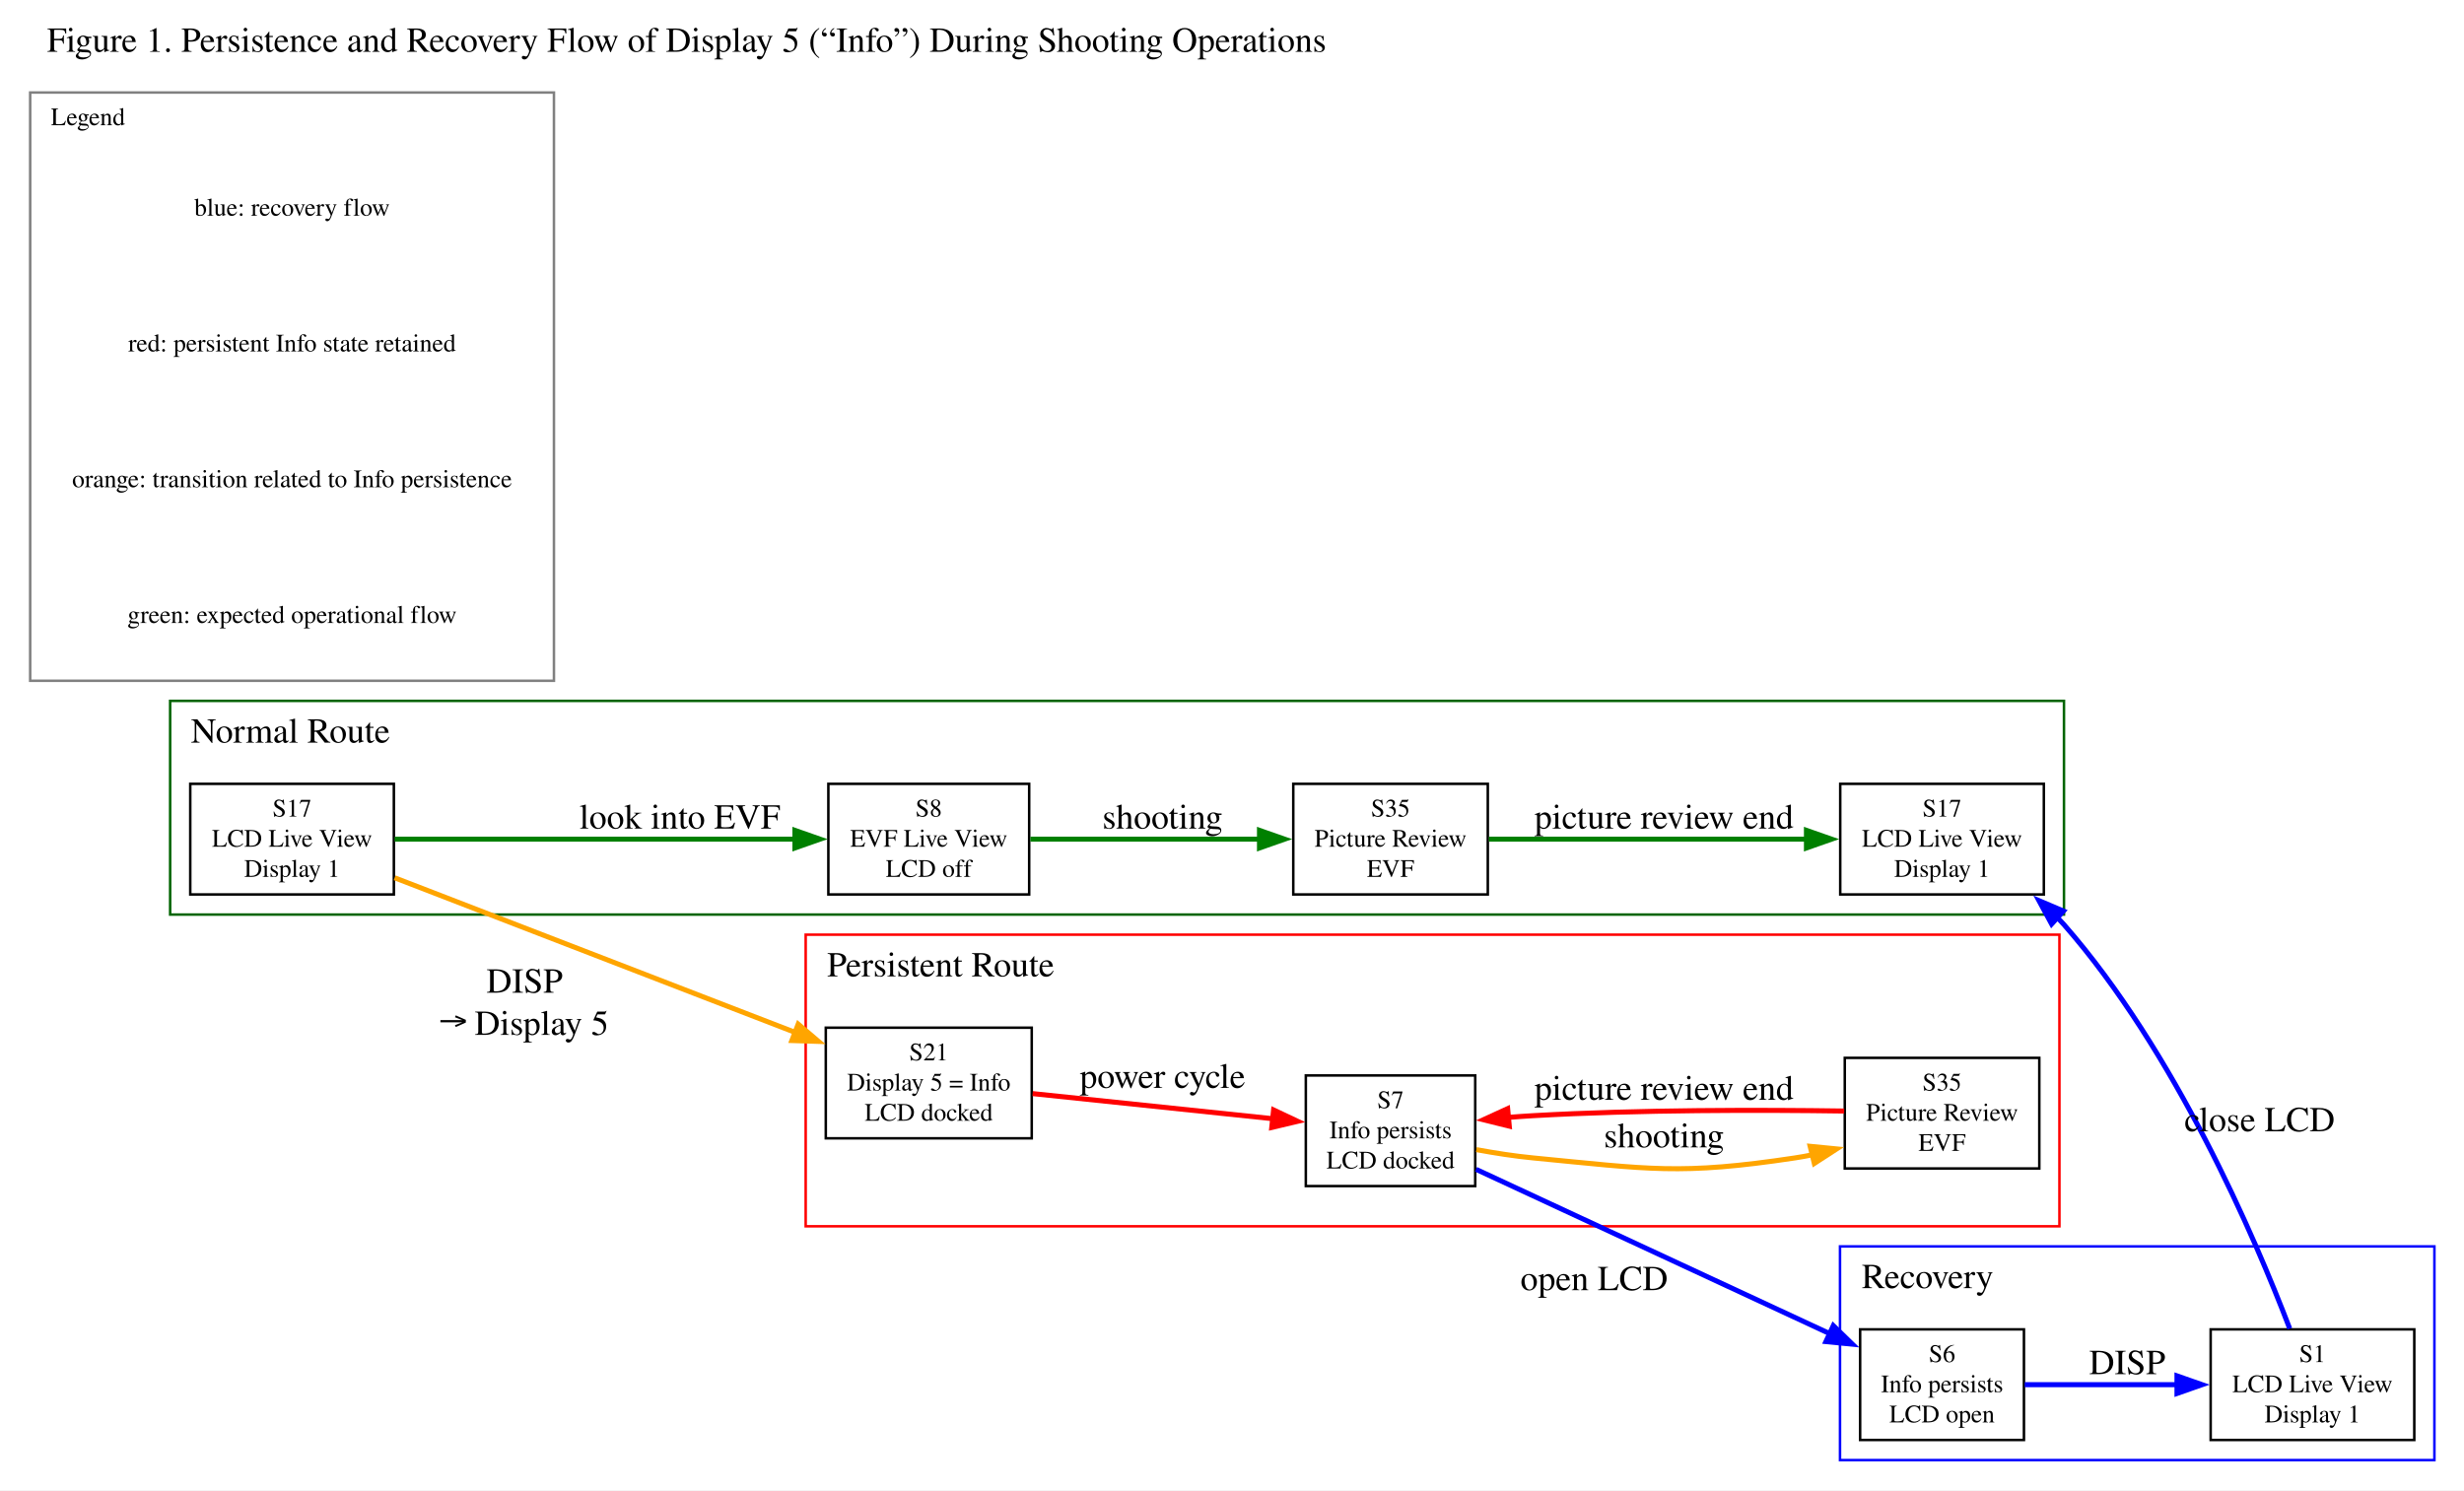
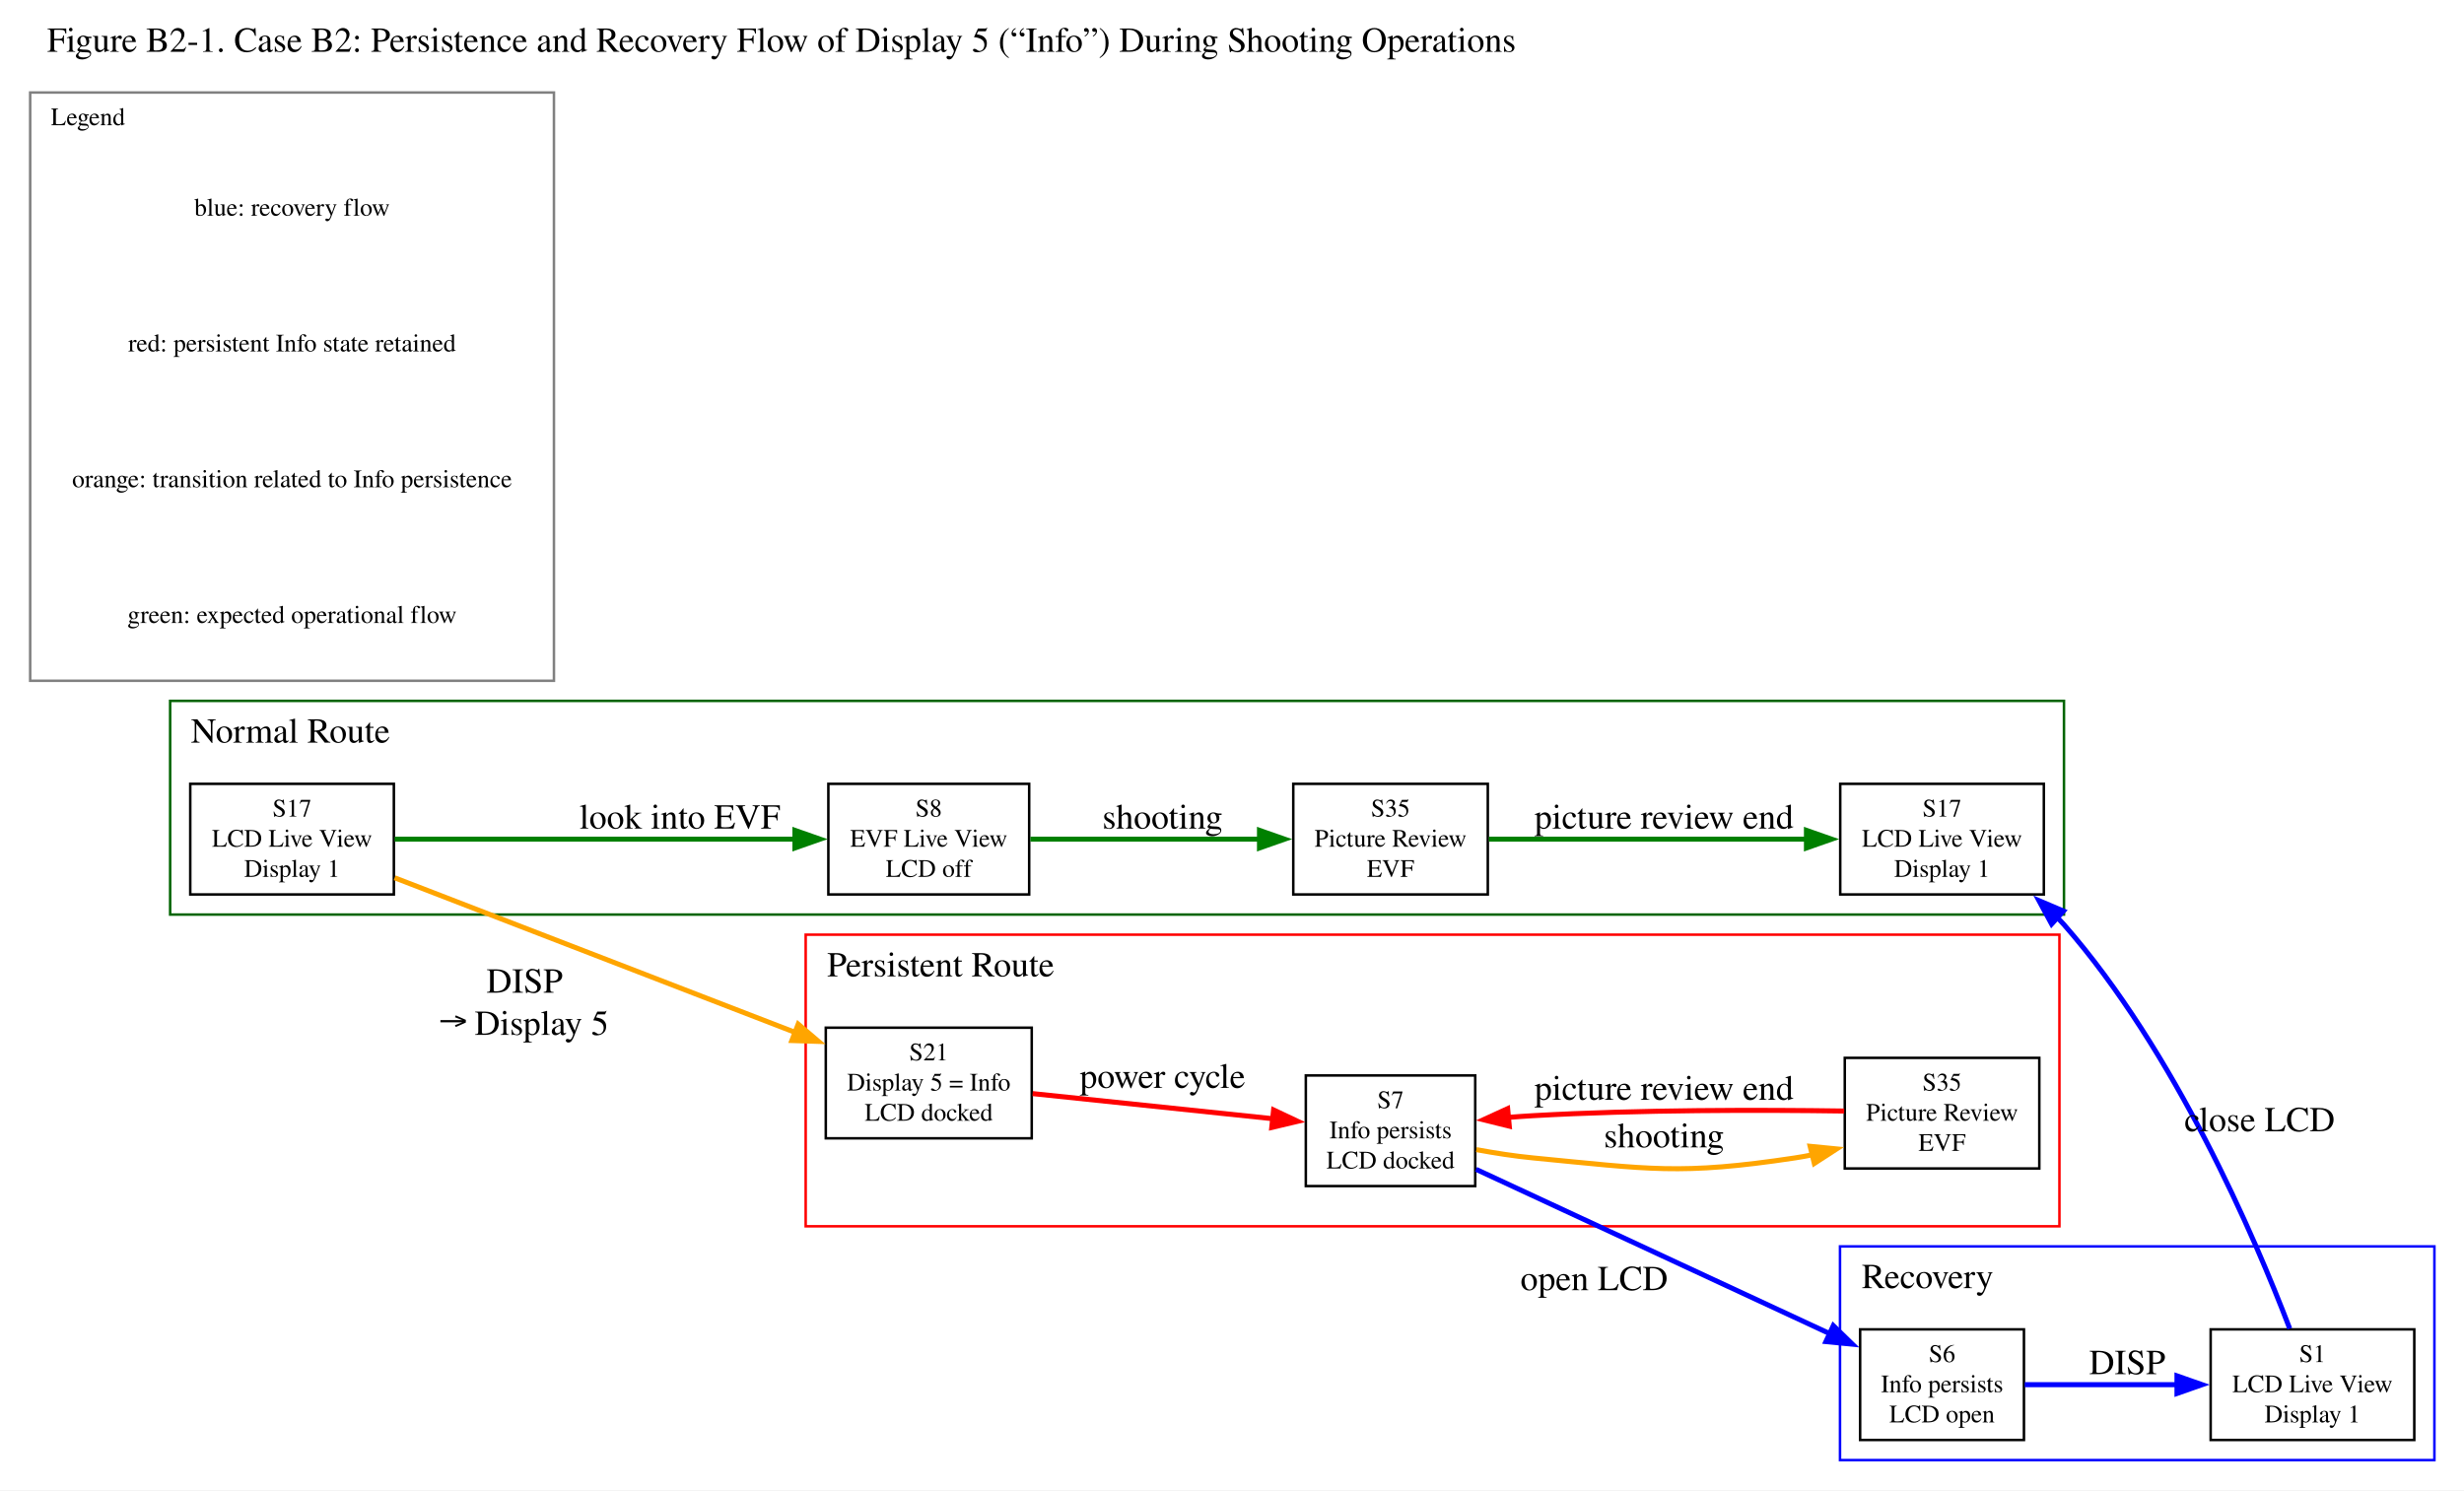
<svg xmlns="http://www.w3.org/2000/svg" width="980pt" height="593pt" viewBox="0.00 0.00 980.00 593.00">
  <g id="graph0" class="graph" transform="scale(1 1) rotate(0) translate(4 588.8)">
    <polygon fill="white" stroke="none" points="-4,4 -4,-588.8 976.23,-588.8 976.23,4 -4,4" />
-     <text xml:space="preserve" text-anchor="middle" x="269.1" y="-568.2" font-family="Times,serif" font-size="14.00">Figure 1. Persistence and Recovery Flow of Display 5 (“Info”) During Shooting Operations</text>
+     <text xml:space="preserve" text-anchor="middle" x="306.82" y="-568.2" font-family="Times,serif" font-size="14.00">Figure B2-1. Case B2: Persistence and Recovery Flow of Display 5 (“Info”) During Shooting Operations</text>
    <g id="clust1" class="cluster">
      <polygon fill="none" stroke="darkgreen" points="63.67,-225 63.67,-310 816.9,-310 816.9,-225 63.67,-225" />
      <text xml:space="preserve" text-anchor="middle" x="111.52" y="-293.4" font-family="Times,serif" font-size="14.00">Normal Route</text>
    </g>
    <g id="clust2" class="cluster">
      <polygon fill="none" stroke="red" points="316.44,-101 316.44,-217 815.09,-217 815.09,-101 316.44,-101" />
      <text xml:space="preserve" text-anchor="middle" x="370.13" y="-200.4" font-family="Times,serif" font-size="14.00">Persistent Route</text>
    </g>
    <g id="clust3" class="cluster">
      <polygon fill="none" stroke="blue" points="727.82,-8 727.82,-93 964.23,-93 964.23,-8 727.82,-8" />
      <text xml:space="preserve" text-anchor="middle" x="762.64" y="-76.4" font-family="Times,serif" font-size="14.00">Recovery</text>
    </g>
    <g id="clust4" class="cluster">
      <polygon fill="none" stroke="gray" points="8,-318 8,-552 216.32,-552 216.32,-318 8,-318" />
      <text xml:space="preserve" text-anchor="middle" x="30.99" y="-539" font-family="Times,serif" font-size="10.00">Legend</text>
    </g>
    <g id="node1" class="node">
      <polygon fill="none" stroke="black" points="152.65,-277 71.67,-277 71.67,-233 152.65,-233 152.65,-277" />
      <text xml:space="preserve" text-anchor="middle" x="112.16" y="-264" font-family="Times,serif" font-size="10.00">S17</text>
      <text xml:space="preserve" text-anchor="middle" x="112.16" y="-252" font-family="Times,serif" font-size="10.00">LCD Live View</text>
      <text xml:space="preserve" text-anchor="middle" x="112.16" y="-240" font-family="Times,serif" font-size="10.00">Display 1</text>
    </g>
    <g id="node3" class="node">
      <polygon fill="none" stroke="black" points="405.33,-277 325.46,-277 325.46,-233 405.33,-233 405.33,-277" />
      <text xml:space="preserve" text-anchor="middle" x="365.39" y="-264" font-family="Times,serif" font-size="10.00">S8</text>
      <text xml:space="preserve" text-anchor="middle" x="365.39" y="-252" font-family="Times,serif" font-size="10.00">EVF Live View</text>
      <text xml:space="preserve" text-anchor="middle" x="365.39" y="-240" font-family="Times,serif" font-size="10.00">LCD off</text>
    </g>
    <g id="edge1" class="edge">
      <path fill="none" stroke="green" stroke-width="2" d="M152.97,-255C196.1,-255 265.07,-255 312.44,-255" />
      <polygon fill="green" stroke="green" stroke-width="2" points="312.16,-258.5 322.16,-255 312.16,-251.5 312.16,-258.5" />
      <text xml:space="preserve" text-anchor="middle" x="266.38" y="-259.2" font-family="Times,serif" font-size="14.00">look into EVF</text>
    </g>
    <g id="node4" class="node">
      <polygon fill="none" stroke="black" points="406.35,-180 324.44,-180 324.44,-136 406.35,-136 406.35,-180" />
      <text xml:space="preserve" text-anchor="middle" x="365.39" y="-167" font-family="Times,serif" font-size="10.00">S21</text>
      <text xml:space="preserve" text-anchor="middle" x="365.39" y="-155" font-family="Times,serif" font-size="10.00">Display 5 = Info</text>
      <text xml:space="preserve" text-anchor="middle" x="365.39" y="-143" font-family="Times,serif" font-size="10.00">LCD docked</text>
    </g>
    <g id="edge4" class="edge">
      <path fill="none" stroke="orange" stroke-width="2" d="M152.97,-239.63C196.03,-223.01 264.85,-196.43 312.21,-178.15" />
      <polygon fill="orange" stroke="orange" stroke-width="2" points="313.46,-181.42 321.53,-174.55 310.94,-174.89 313.46,-181.42" />
      <text xml:space="preserve" text-anchor="middle" x="204.64" y="-193.94" font-family="Times,serif" font-size="14.00">DISP</text>
      <text xml:space="preserve" text-anchor="middle" x="204.64" y="-177.14" font-family="Times,serif" font-size="14.00">→ Display 5</text>
    </g>
    <g id="node2" class="node">
      <polygon fill="none" stroke="black" points="808.9,-277 727.91,-277 727.91,-233 808.9,-233 808.9,-277" />
      <text xml:space="preserve" text-anchor="middle" x="768.4" y="-264" font-family="Times,serif" font-size="10.00">S17</text>
      <text xml:space="preserve" text-anchor="middle" x="768.4" y="-252" font-family="Times,serif" font-size="10.00">LCD Live View</text>
      <text xml:space="preserve" text-anchor="middle" x="768.4" y="-240" font-family="Times,serif" font-size="10.00">Display 1</text>
    </g>
    <g id="node8" class="node">
      <polygon fill="none" stroke="black" points="587.74,-277 510.37,-277 510.37,-233 587.74,-233 587.74,-277" />
      <text xml:space="preserve" text-anchor="middle" x="549.05" y="-264" font-family="Times,serif" font-size="10.00">S35</text>
      <text xml:space="preserve" text-anchor="middle" x="549.05" y="-252" font-family="Times,serif" font-size="10.00">Picture Review</text>
      <text xml:space="preserve" text-anchor="middle" x="549.05" y="-240" font-family="Times,serif" font-size="10.00">EVF</text>
    </g>
    <g id="edge2" class="edge">
      <path fill="none" stroke="green" stroke-width="2" d="M405.81,-255C432.6,-255 468.28,-255 497.2,-255" />
      <polygon fill="green" stroke="green" stroke-width="2" points="496.93,-258.5 506.93,-255 496.93,-251.5 496.93,-258.5" />
      <text xml:space="preserve" text-anchor="middle" x="458.36" y="-259.2" font-family="Times,serif" font-size="14.00">shooting</text>
    </g>
    <g id="node5" class="node">
      <polygon fill="none" stroke="black" points="582.74,-161 515.36,-161 515.36,-117 582.74,-117 582.74,-161" />
      <text xml:space="preserve" text-anchor="middle" x="549.05" y="-148" font-family="Times,serif" font-size="10.00">S7</text>
      <text xml:space="preserve" text-anchor="middle" x="549.05" y="-136" font-family="Times,serif" font-size="10.00">Info persists</text>
      <text xml:space="preserve" text-anchor="middle" x="549.05" y="-124" font-family="Times,serif" font-size="10.00">LCD docked</text>
    </g>
    <g id="edge5" class="edge">
      <path fill="none" stroke="red" stroke-width="2" d="M406.71,-153.78C434.99,-150.83 472.85,-146.87 502.27,-143.79" />
      <polygon fill="red" stroke="red" stroke-width="2" points="502.54,-147.28 512.12,-142.76 501.81,-140.32 502.54,-147.28" />
      <text xml:space="preserve" text-anchor="middle" x="458.36" y="-156.05" font-family="Times,serif" font-size="14.00">power cycle</text>
    </g>
    <g id="node6" class="node">
      <polygon fill="none" stroke="black" points="800.98,-60 735.82,-60 735.82,-16 800.98,-16 800.98,-60" />
      <text xml:space="preserve" text-anchor="middle" x="768.4" y="-47" font-family="Times,serif" font-size="10.00">S6</text>
      <text xml:space="preserve" text-anchor="middle" x="768.4" y="-35" font-family="Times,serif" font-size="10.00">Info persists</text>
      <text xml:space="preserve" text-anchor="middle" x="768.4" y="-23" font-family="Times,serif" font-size="10.00">LCD open</text>
    </g>
    <g id="edge8" class="edge">
      <path fill="none" stroke="blue" stroke-width="2" d="M583.06,-123.66C620.68,-106.18 682.3,-77.55 723.83,-58.25" />
      <polygon fill="blue" stroke="blue" stroke-width="2" points="725.16,-61.49 732.76,-54.1 722.21,-55.14 725.16,-61.49" />
      <text xml:space="preserve" text-anchor="middle" x="630.04" y="-75.59" font-family="Times,serif" font-size="14.00">open LCD</text>
    </g>
    <g id="node9" class="node">
      <polygon fill="none" stroke="black" points="807.09,-168 729.72,-168 729.72,-124 807.09,-124 807.09,-168" />
      <text xml:space="preserve" text-anchor="middle" x="768.4" y="-155" font-family="Times,serif" font-size="10.00">S35</text>
      <text xml:space="preserve" text-anchor="middle" x="768.4" y="-143" font-family="Times,serif" font-size="10.00">Picture Review</text>
      <text xml:space="preserve" text-anchor="middle" x="768.4" y="-131" font-family="Times,serif" font-size="10.00">EVF</text>
    </g>
    <g id="edge6" class="edge">
      <path fill="none" stroke="orange" stroke-width="2" d="M583.17,-131.5C590.56,-130.13 598.39,-128.91 605.74,-128.2 651.83,-123.77 664.13,-121.28 709.91,-128.2 712.21,-128.55 714.55,-128.97 716.9,-129.45" />
      <polygon fill="orange" stroke="orange" stroke-width="2" points="715.94,-132.82 726.49,-131.78 717.6,-126.02 715.94,-132.82" />
      <text xml:space="preserve" text-anchor="middle" x="657.82" y="-132.4" font-family="Times,serif" font-size="14.00">shooting</text>
    </g>
    <g id="node7" class="node">
      <polygon fill="none" stroke="black" points="956.23,-60 875.24,-60 875.24,-16 956.23,-16 956.23,-60" />
      <text xml:space="preserve" text-anchor="middle" x="915.73" y="-47" font-family="Times,serif" font-size="10.00">S1</text>
      <text xml:space="preserve" text-anchor="middle" x="915.73" y="-35" font-family="Times,serif" font-size="10.00">LCD Live View</text>
      <text xml:space="preserve" text-anchor="middle" x="915.73" y="-23" font-family="Times,serif" font-size="10.00">Display 1</text>
    </g>
    <g id="edge9" class="edge">
      <path fill="none" stroke="blue" stroke-width="2" d="M801.3,-38C819.05,-38 841.6,-38 861.91,-38" />
      <polygon fill="blue" stroke="blue" stroke-width="2" points="861.84,-41.5 871.84,-38 861.84,-34.5 861.84,-41.5" />
      <text xml:space="preserve" text-anchor="middle" x="842.07" y="-42.2" font-family="Times,serif" font-size="14.00">DISP</text>
    </g>
    <g id="edge10" class="edge">
      <path fill="none" stroke="blue" stroke-width="2" d="M906.7,-60.27C892.71,-96.85 861.09,-170.63 816.9,-221 815.99,-222.03 815.05,-223.04 814.08,-224.04" />
      <polygon fill="blue" stroke="blue" stroke-width="2" points="811.98,-221.23 806.94,-230.55 816.69,-226.4 811.98,-221.23" />
      <text xml:space="preserve" text-anchor="middle" x="894.72" y="-138.79" font-family="Times,serif" font-size="14.00">close LCD</text>
    </g>
    <g id="edge3" class="edge">
      <path fill="none" stroke="green" stroke-width="2" d="M588.16,-255C623.2,-255 675.47,-255 714.54,-255" />
      <polygon fill="green" stroke="green" stroke-width="2" points="714.47,-258.5 724.47,-255 714.47,-251.5 714.47,-258.5" />
      <text xml:space="preserve" text-anchor="middle" x="657.82" y="-259.2" font-family="Times,serif" font-size="14.00">picture review end</text>
    </g>
    <g id="edge7" class="edge">
      <path fill="none" stroke="red" stroke-width="2" d="M729.48,-146.85C696.69,-147.32 648.05,-147.4 605.74,-145 602.51,-144.82 599.18,-144.58 595.83,-144.31" />
      <polygon fill="red" stroke="red" stroke-width="2" points="596.28,-140.83 586,-143.39 595.63,-147.8 596.28,-140.83" />
      <text xml:space="preserve" text-anchor="middle" x="657.82" y="-151.31" font-family="Times,serif" font-size="14.00">picture review end</text>
    </g>
    <g id="node10" class="node">
      <text xml:space="preserve" text-anchor="middle" x="112.16" y="-341" font-family="Times,serif" font-size="10.00">green: expected operational flow</text>
    </g>
    <g id="node11" class="node">
      <text xml:space="preserve" text-anchor="middle" x="112.16" y="-395" font-family="Times,serif" font-size="10.00">orange: transition related to Info persistence</text>
    </g>
    <g id="node12" class="node">
      <text xml:space="preserve" text-anchor="middle" x="112.16" y="-449" font-family="Times,serif" font-size="10.00">red: persistent Info state retained</text>
    </g>
    <g id="node13" class="node">
      <text xml:space="preserve" text-anchor="middle" x="112.16" y="-503" font-family="Times,serif" font-size="10.00">blue: recovery flow</text>
    </g>
  </g>
</svg>
